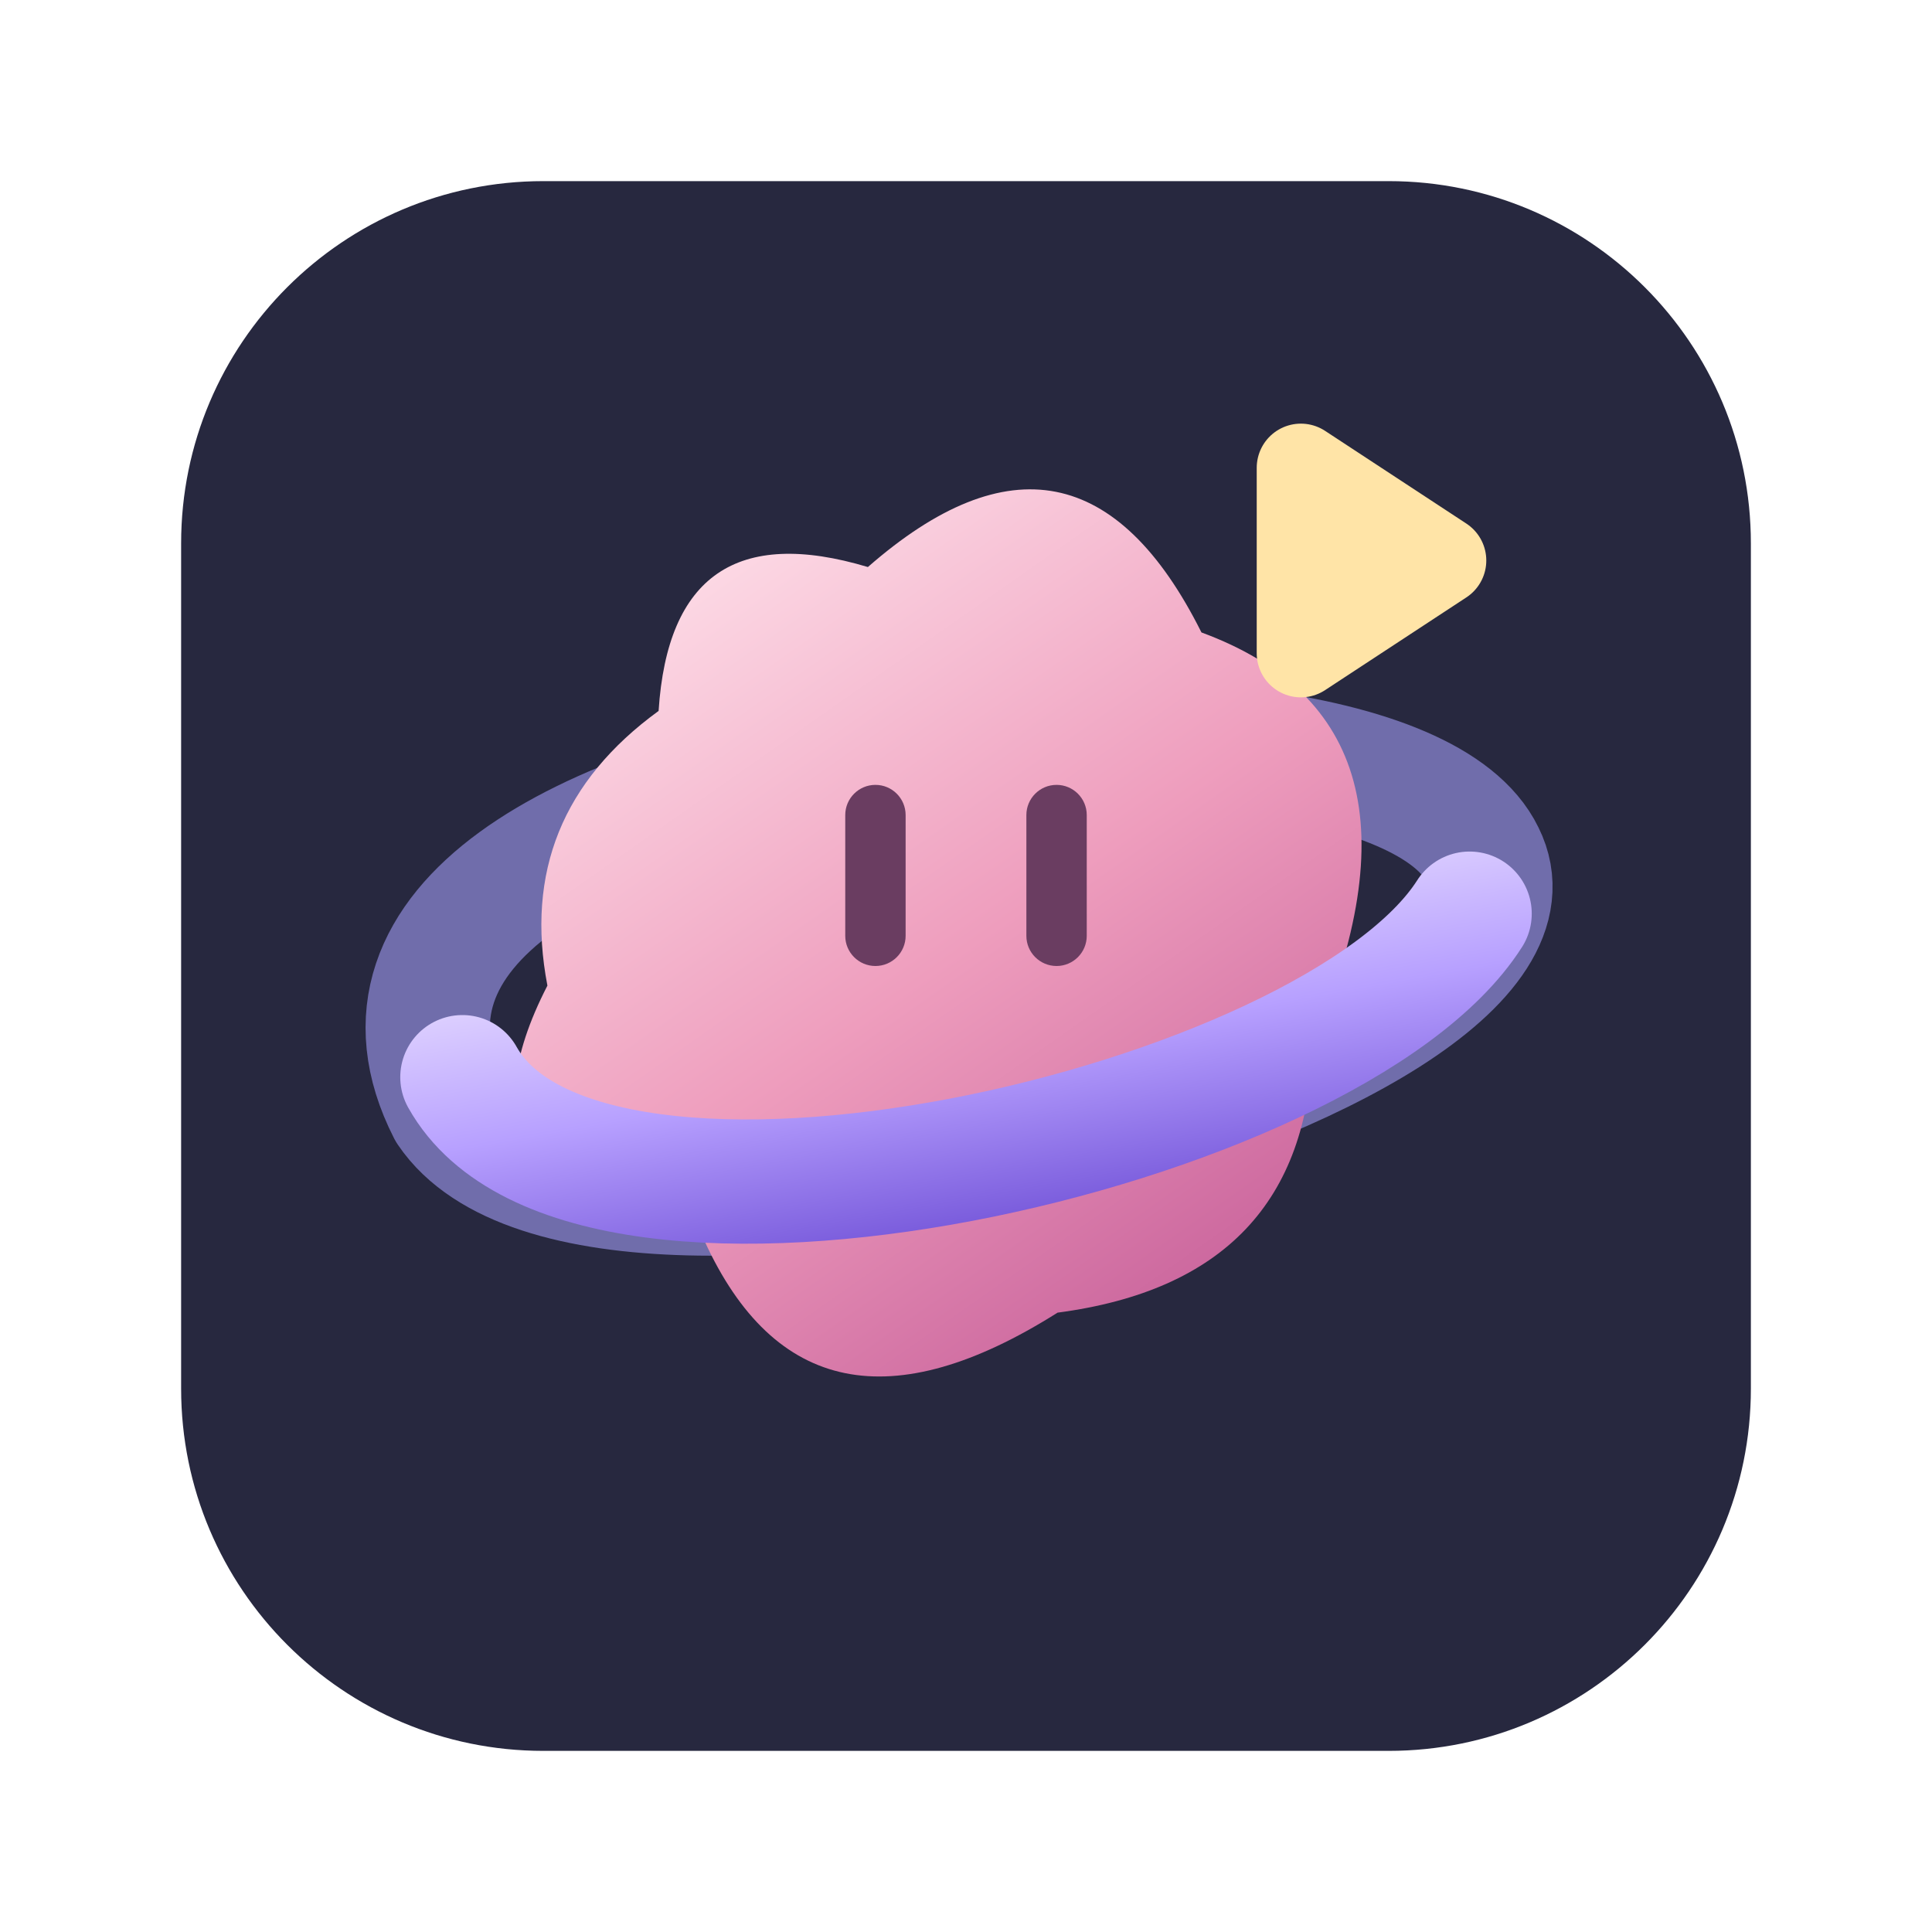
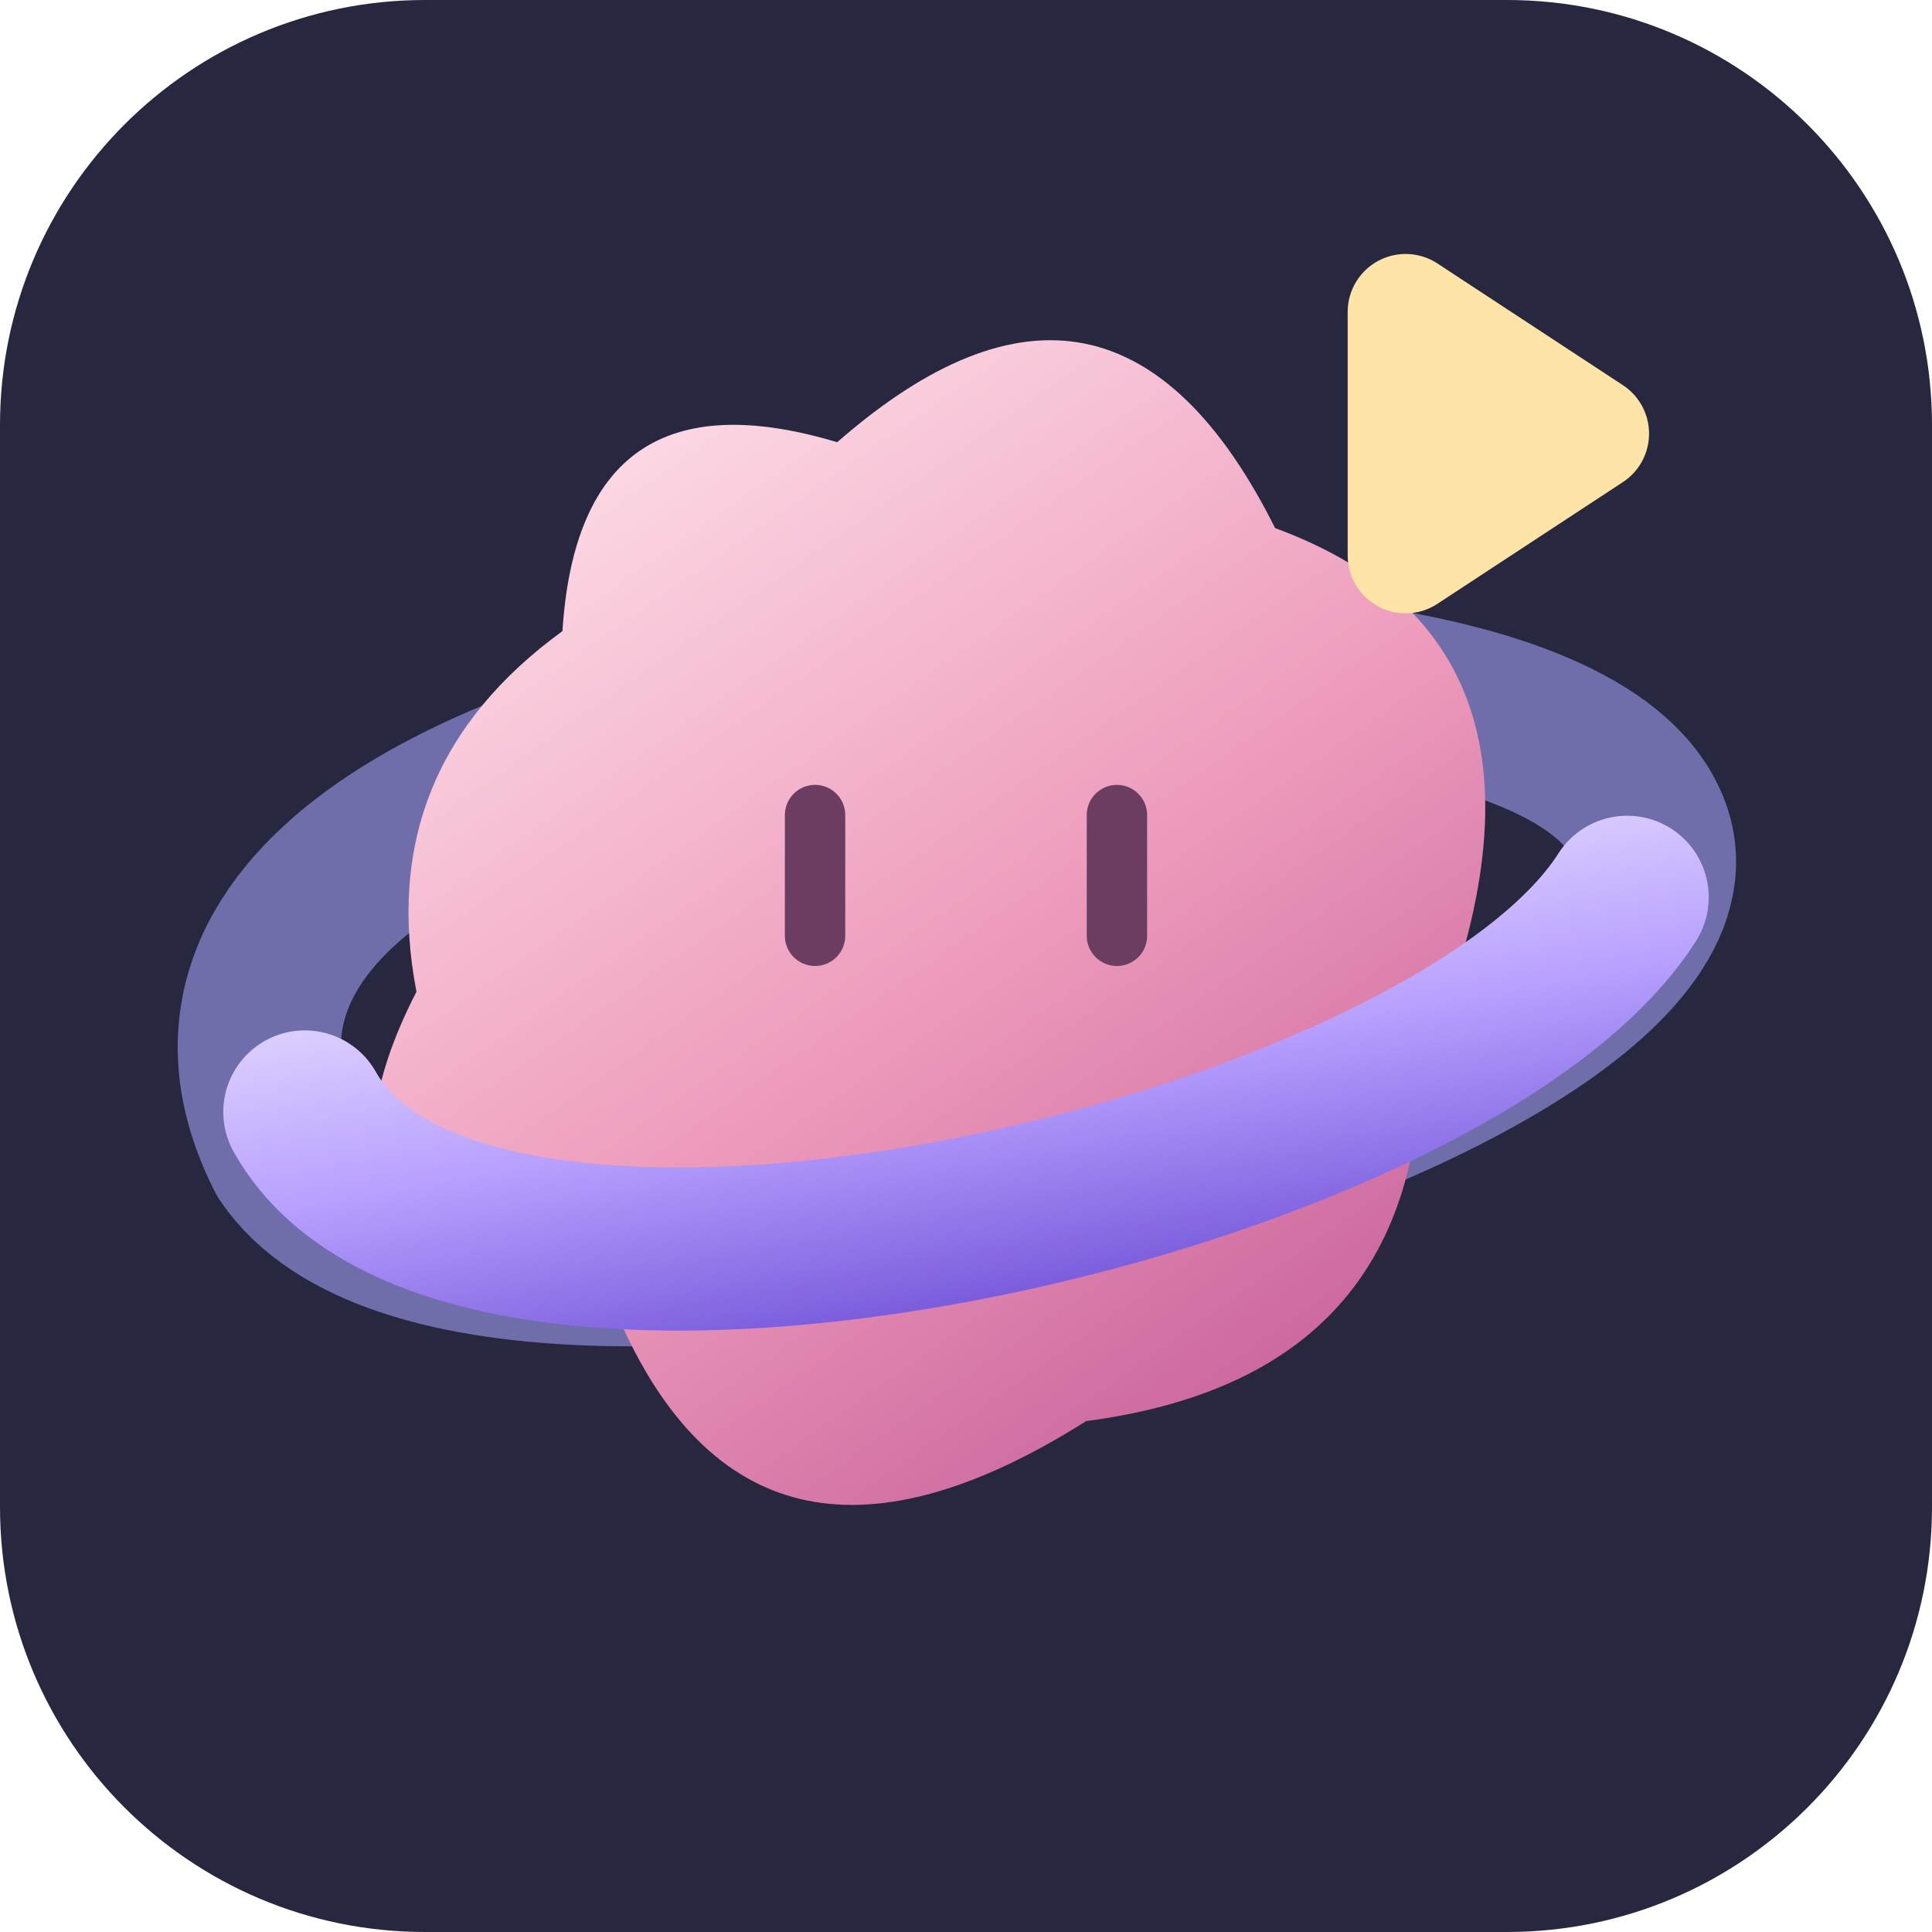
<svg xmlns="http://www.w3.org/2000/svg" width="32" height="32" viewBox="0 0 32 32">
  <defs>
    <linearGradient id="pink" x1="82.3" y1="55.1" x2="174.7" y2="186.8" gradientUnits="userSpaceOnUse">
      <stop stop-color="#FFE4EC" />
      <stop offset="0.52" stop-color="#EE9DBD" />
      <stop offset="1" stop-color="#C45B97" />
    </linearGradient>
    <linearGradient id="lilac" x1="78.7" y1="120" x2="89" y2="177.5" gradientUnits="userSpaceOnUse">
      <stop stop-color="#EEE5FF" />
      <stop offset="0.52" stop-color="#B7A0FF" />
      <stop offset="1" stop-color="#7354D8" />
    </linearGradient>
  </defs>
-   <rect x="3" y="3" width="26" height="26" rx="6" fill="#27283F" />
-   <g transform="translate(16 16) scale(0.10833) translate(-128 -128)">
+   <rect width="32" height="32" rx="7.04" fill="#27283F" />
+   <g transform="translate(16 16) scale(0.14222) translate(-128 -128)">
    <path d="M49 150C20 93 191 78 207 111C223 143 72 184 49 150Z" stroke="#706DAB" stroke-width="19" stroke-linecap="round" stroke-linejoin="round" fill="none" />
    <path d="M81 89C82.333 68.333 93 61 113 67C134.333 48.333 151.333 51.667 164 77C189.333 86.333 195 107.333 181 140C180.333 164 167.333 177.667 142 181C116.667 197 98.667 193.333 88 170C60.667 166 52.667 153 64 131C60.667 113.667 66.333 99.667 81 89Z" fill="url(#pink)" />
    <path d="M51 145C70 179 184 153 205 120" stroke="url(#lilac)" stroke-width="19" stroke-linecap="round" fill="none" />
    <path d="M182 55.5L198 66L182 76.5Z" transform="translate(190 66) scale(1.35) translate(-190 -66)" fill="#FFE4A7" stroke="#FFE4A7" stroke-width="10" stroke-linejoin="round" />
  </g>
-   <rect x="14" y="13" width="1" height="3" rx="0.5" fill="#6A3D61" />
-   <rect x="17" y="13" width="1" height="3" rx="0.5" fill="#6A3D61" />
+   <rect x="13" y="13" width="1" height="3" rx="0.5" fill="#6A3D61" />
+   <rect x="18" y="13" width="1" height="3" rx="0.5" fill="#6A3D61" />
</svg>
